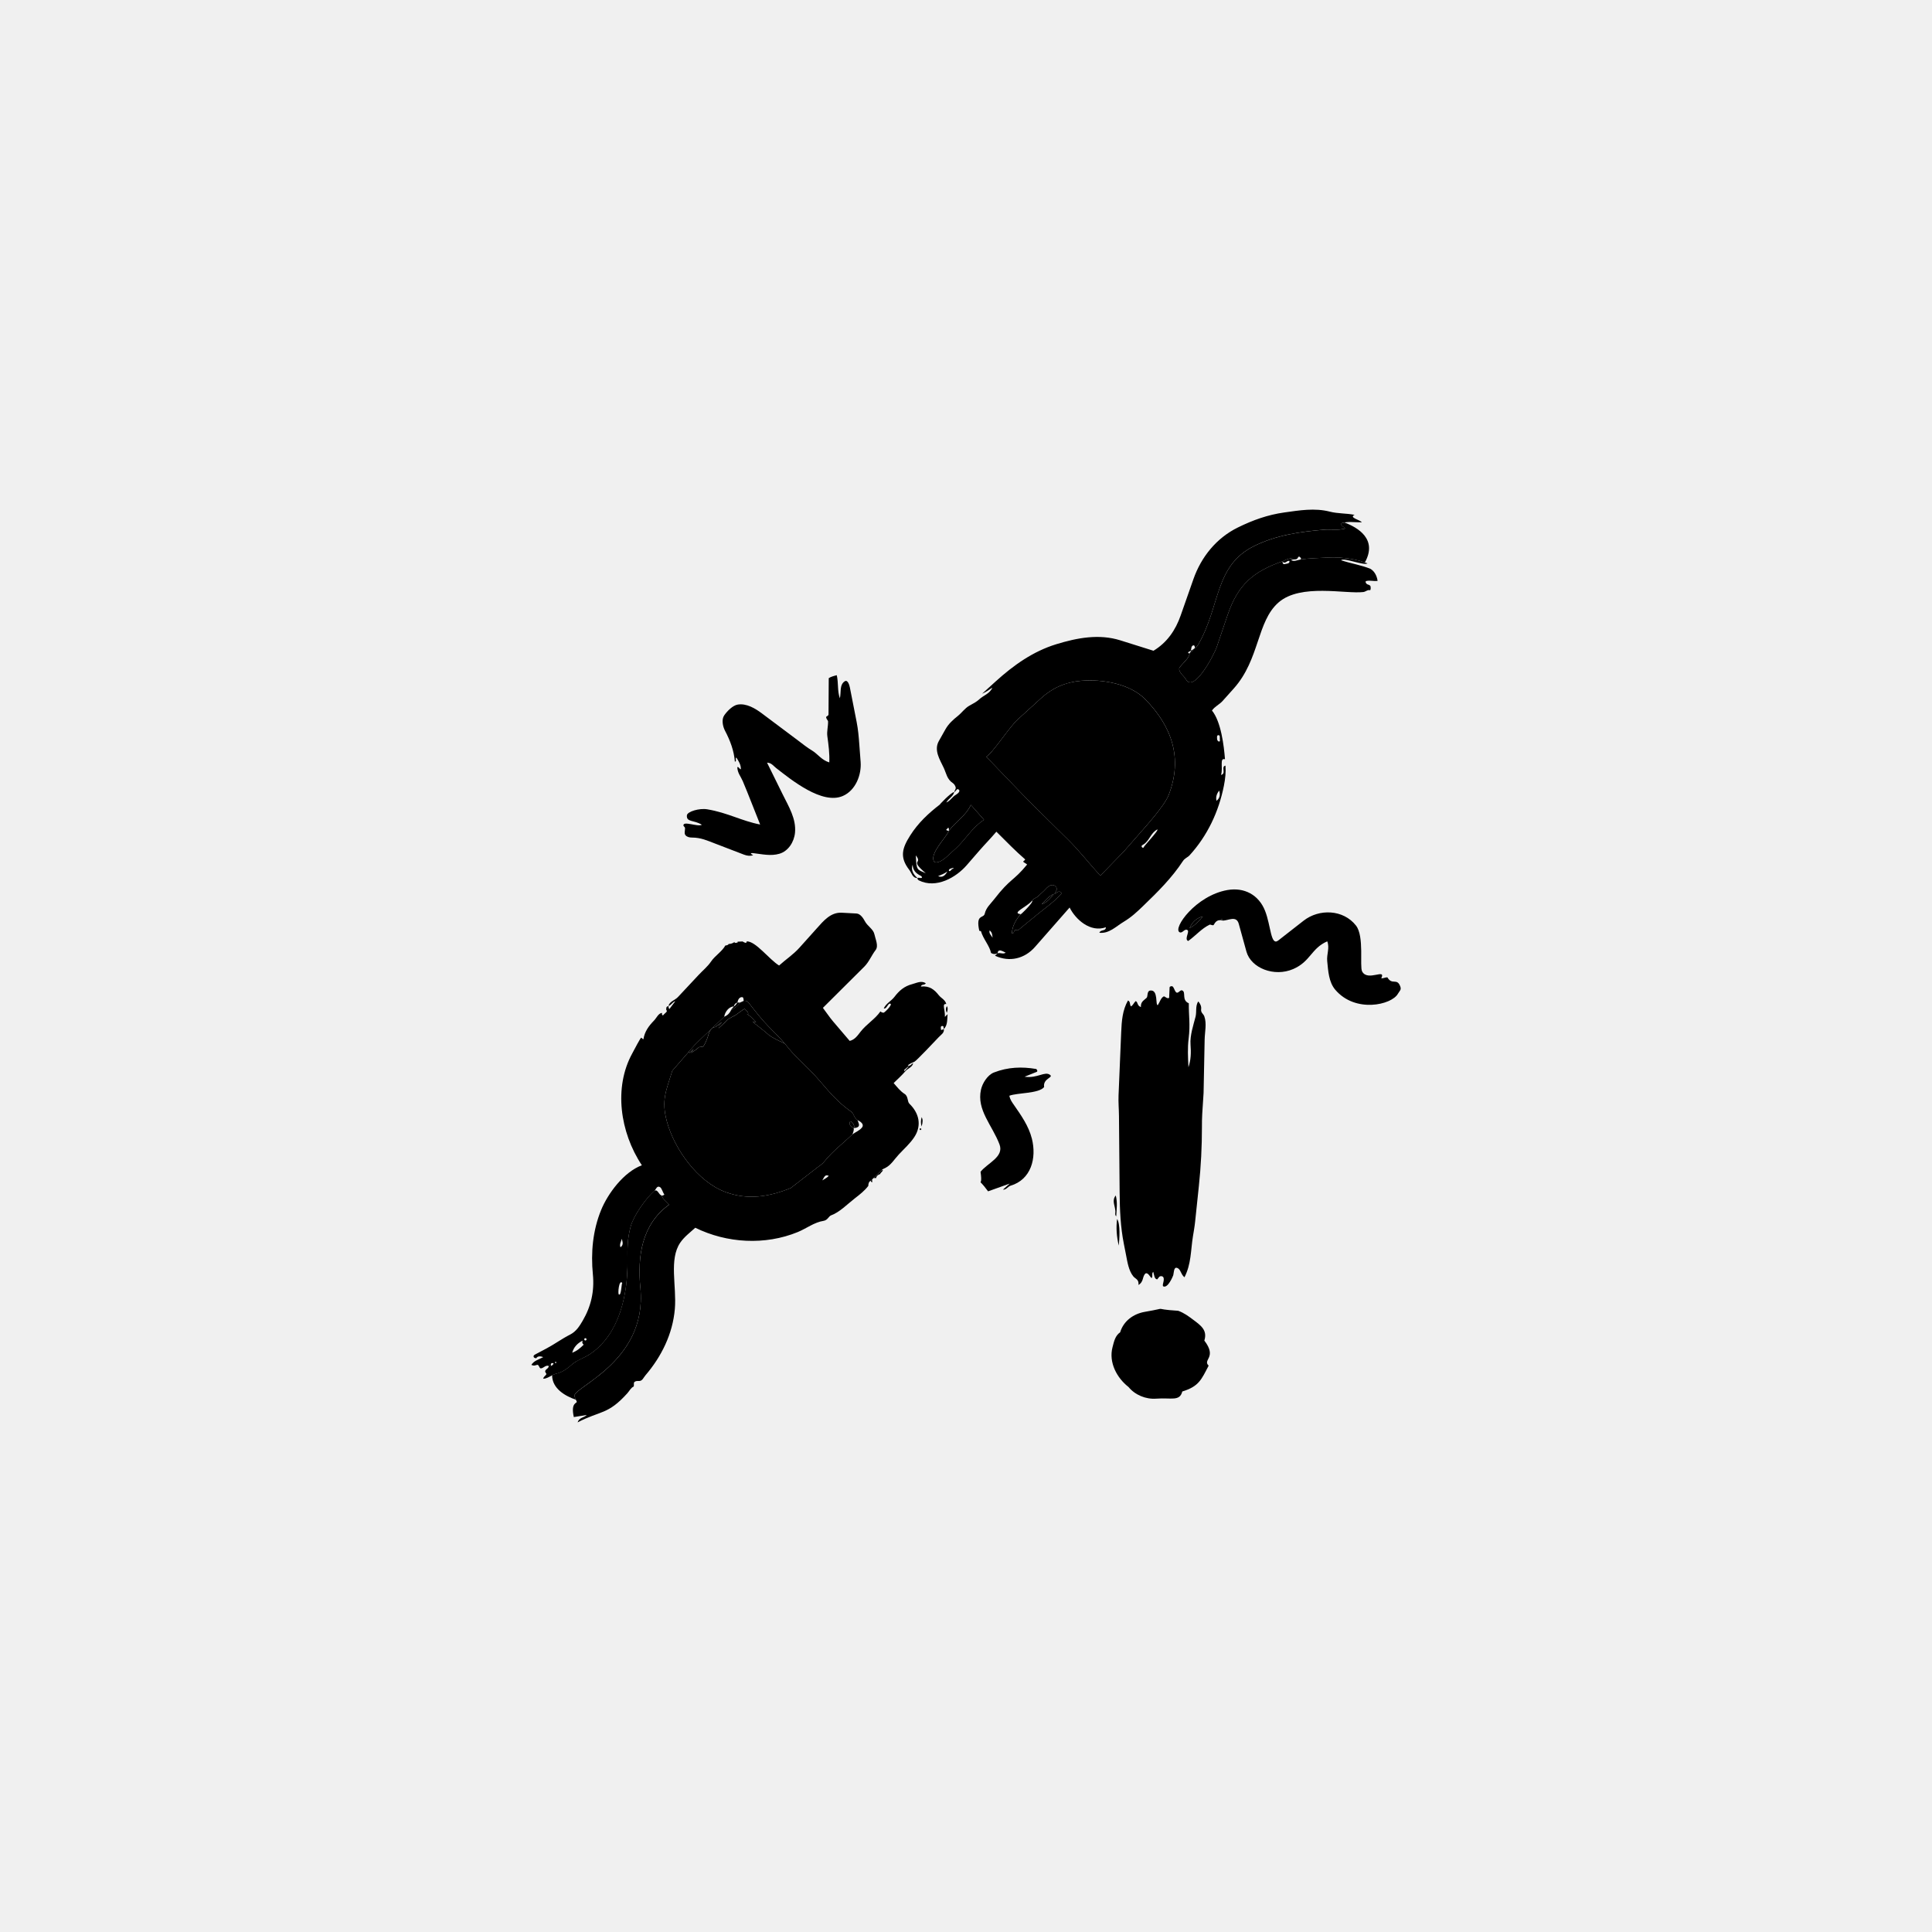
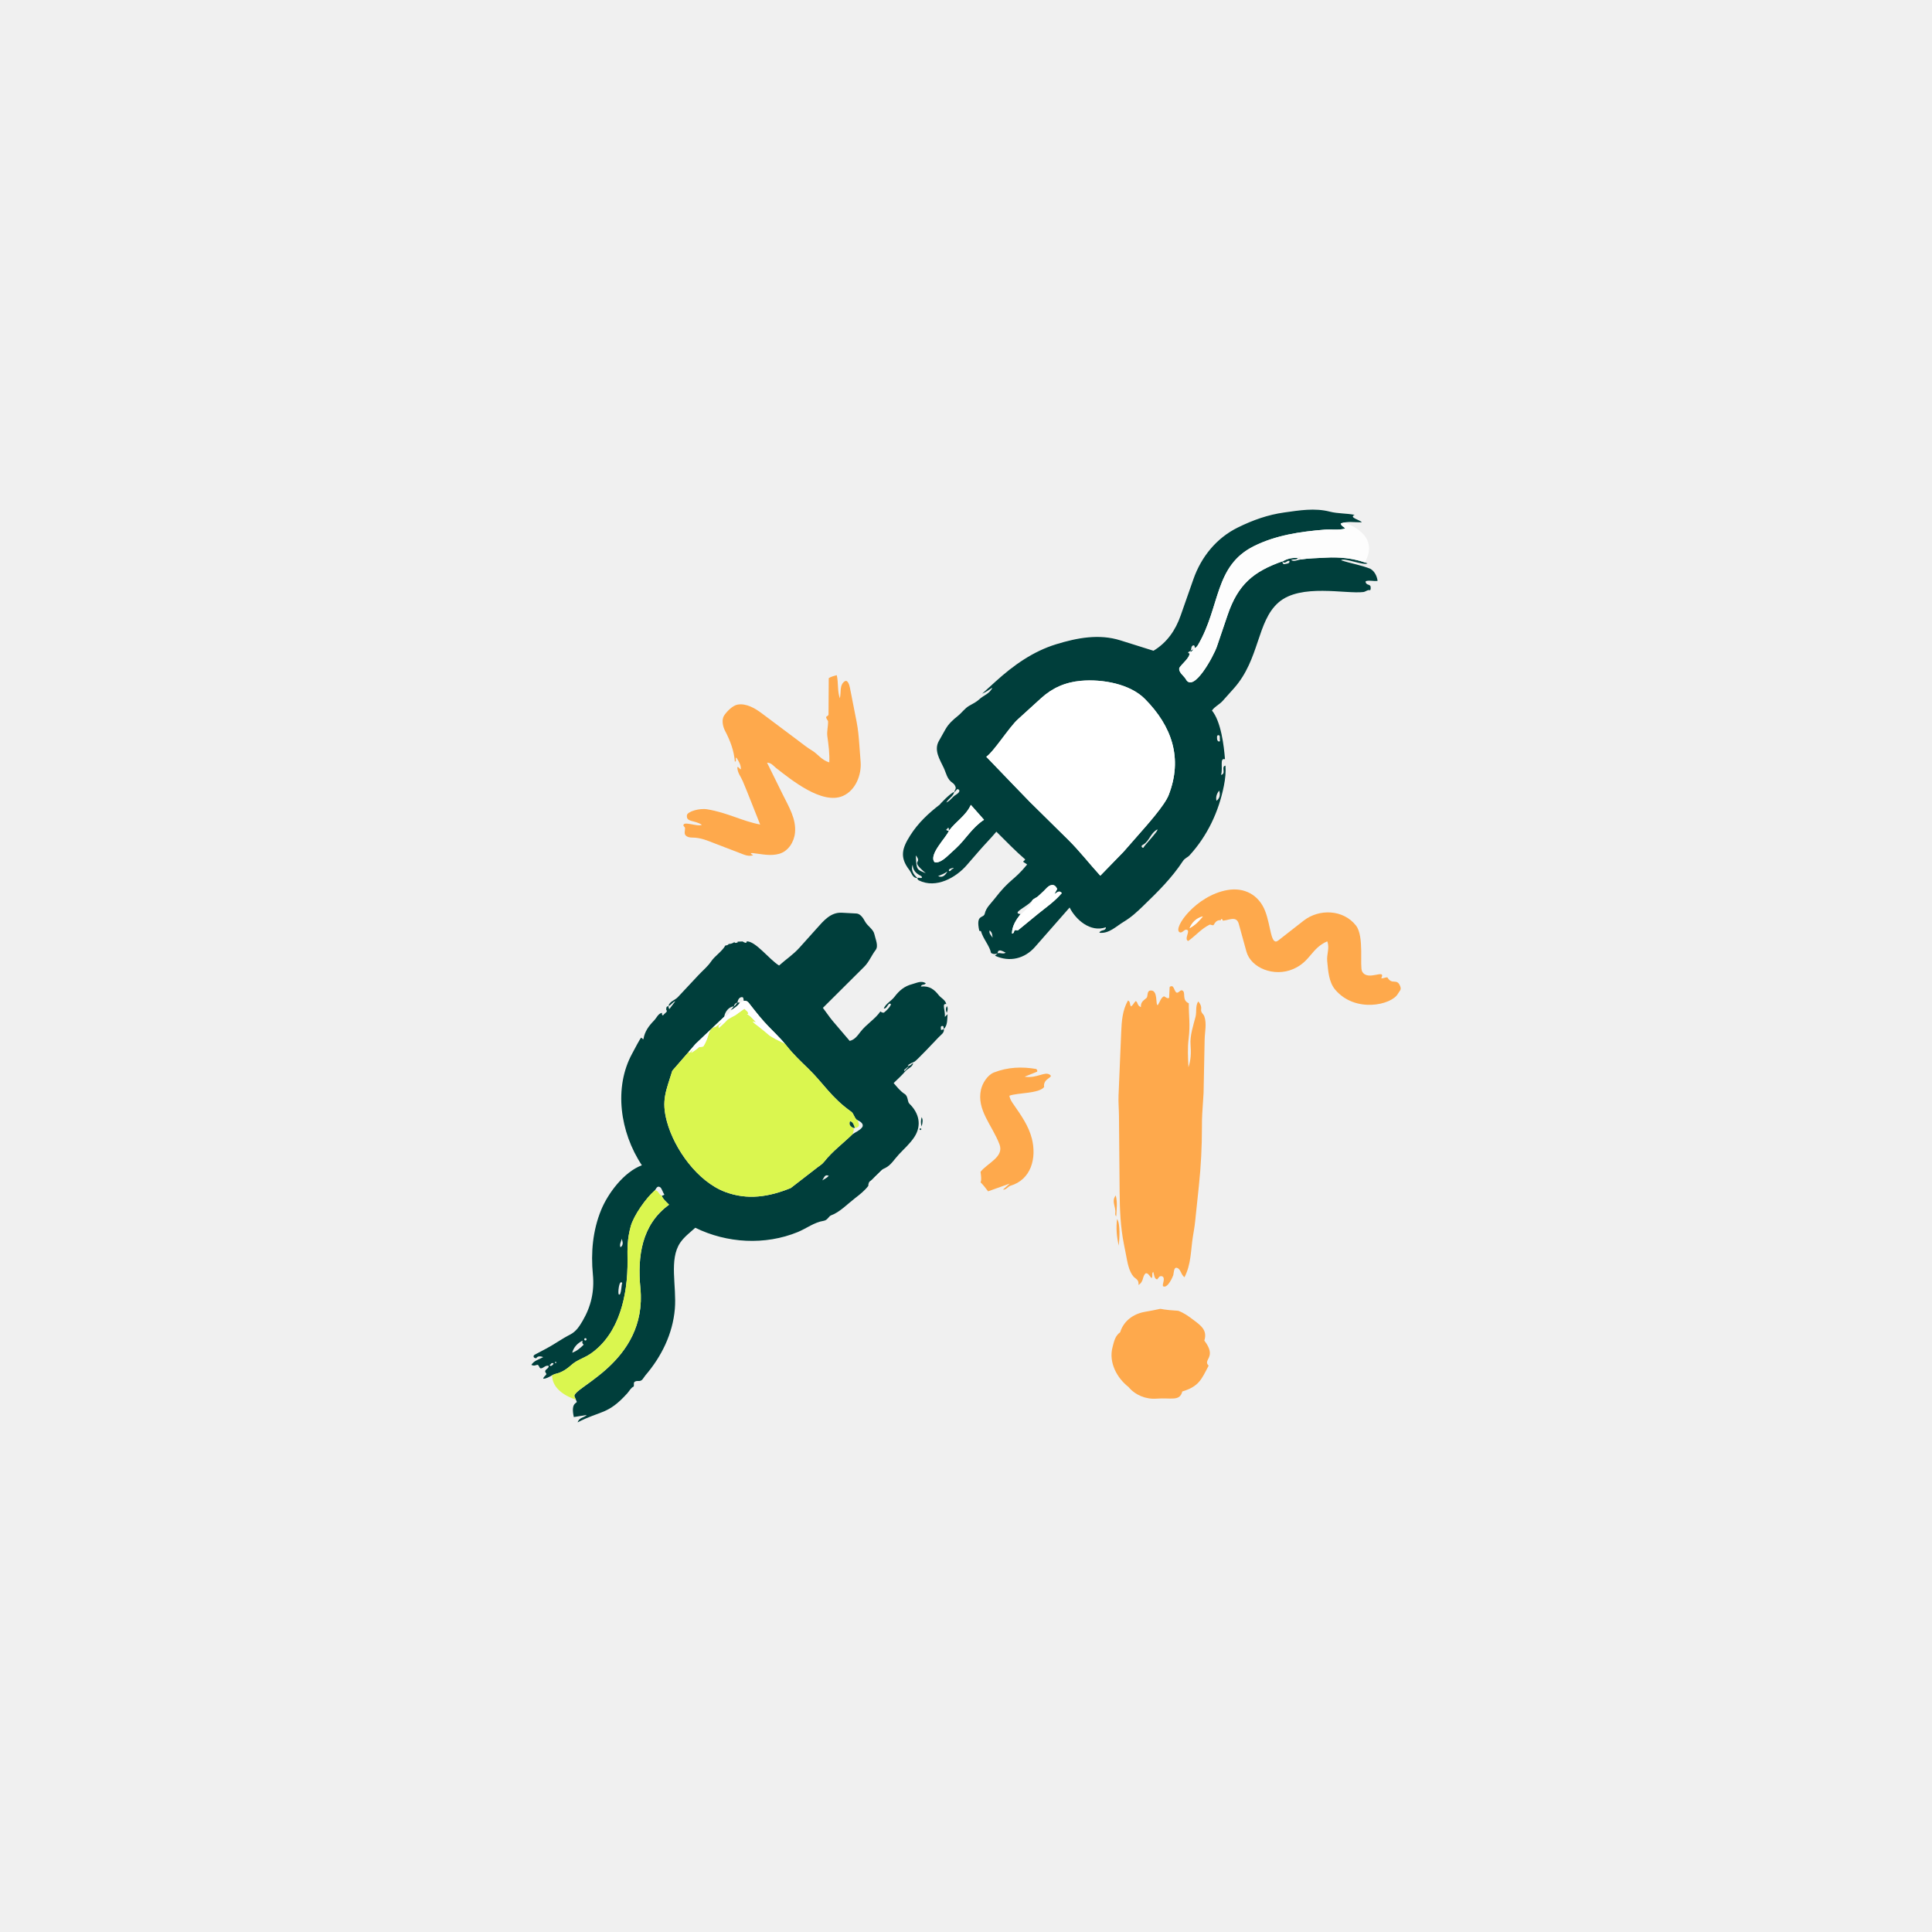
<svg xmlns="http://www.w3.org/2000/svg" id="Layer_1" data-name="Layer 1" viewBox="0 0 1000 1000">
  <defs>
-     
+     <style>
+       .cls-1 {
+         fill: #003e3b;
+       }
+ 
+       .cls-2 {
+         fill: #fff;
+       }
+ 
+       .cls-3 {
+         fill: #daf64f;
+       }
+ 
+       .cls-4 {
+         fill: #fea94c;
+       }
+ 
+       .cls-5 {
+         fill: #fdfdfd;
+       }
+     </style>
  </defs>
  <path class="cls-5" d="M451.5,611.91c-.45,0-.85-.34-.78-.81.26-.13.51-.44.72-.65,0,.49-.03.98.06,1.46Z" />
  <path class="cls-5" d="M455.54,607.72c-1.03.26-1.91.96-2.05,2.05h-1.37l4.1-4.01c2.04-.64-.58,1.29-.68,1.96Z" />
  <path class="cls-5" d="M632.77,476.45l-.82-.15c-.16-.87.97-.75.82.15Z" />
  <path class="cls-4" d="M607.27,660.06c-.09.33-2.66,6.73-5.07,5.8-1.01-.39.72-3.04-.01-4.69-.23-.52-1.07-.81-1.8-.54-.47.17-.93,1.12-1.45,1.58-1.51-.23-1.5-2.3-2.02-3.91-1.03.88,0,2.13-.84,3.26-.86-.64-1.74-2.86-3.07-2.49-1.89,1.49-.81,4.25-3.73,6.03.32-2.9-1.57-3.12-2.66-4.43-2.42-2.92-3.08-7.47-3.8-11.18l-1.14-5.8c-1.71-8.7-2.08-17.42-2.16-26.39l-.34-39.64c-.03-3.7-.37-7.09-.22-10.69l1.37-32.69c.24-5.74.63-11.38,3.52-16.44,1.49.77.64,2.14,1.59,3.08,1.2-.83,1.41-1.89,2.41-2.77,1.3.67.53,2.28,2.68,3.12-.18-2.77,1.48-3.4,2.95-4.79.74-.7.07-3.51,1.81-3.77,4.41-.66,2.6,7.68,3.98,7.55,1.11-1.66,1.55-3.8,3.16-4.56.73.15,1.7,1.4,2.71.8l.24-5.35c.03-.63.73-.65,1.01-.69,1.5-.22,1.57,4.17,3.38,3.22.77-.4,1.31-1.34,2.09-1.05,2.24.82-.48,5.01,3.47,6.67-.09,6.33.82,10.88-.09,18.22-.62,4.95-.36,9.72-.1,14.88,1.28-3.69,1.41-7.6,1.08-11.69-.38-4.72,1.54-10.35,2.58-14.38.69-2.66-.18-5.47,1.39-8,.85.82,1.75,2.49,1.52,3.95-.3,1.91,1.2,2.51,1.64,3.76,1.34,3.81.25,8.05.17,12.07l-.55,27.6-.7,10.86c-.14,2.2-.15,4.45-.15,6.7,0,10.34-.5,20.26-1.59,30.63l-1.94,18.45c-.28,2.71-.72,5.06-1.14,7.66-1.14,7.07-.84,14.29-4.38,21.11-2.13-1.76-1.89-4.55-4.11-4.92-1.42-.24-1.38,2.7-1.69,3.9Z" />
  <path class="cls-4" d="M363.28,426.91c-4.05-2.6-8.11-1.22-7.74-4.9.2-1.94,6.42-3.8,10.5-3.12,10.71,1.79,17.8,6.04,27.41,7.88l-4.68-11.81c-1.41-3.55-2.82-7.14-4.32-10.66-1.04-2.43-2.77-4.25-2.82-7.27,1-.1.95,1.04,1.85,1.14.03-2.44-1.13-4.11-2.36-6.11-.78.86.45,1.62-.74,2.25-.46-5.72-2.38-10.88-5.14-16.14-1.14-2.18-1.88-5.74-.37-7.92s4.39-5.13,6.98-5.56c4.45-.75,8.99,1.93,12.47,4.54l18.75,14.05c2.42,1.81,4.58,3.6,7.21,5.17,3.01,1.79,4.89,4.94,8.96,6.17.21-4.56-.39-9.02-1-13.49-.36-2.65.43-5.06.37-7.73-.01-.51-1.16-1.51-.96-2.31.11-.45,1.01-.33,1.19-1.32l.12-18.76c1.11-.75,2.77-1.18,4.16-1.52.93,4.27.23,8,1.58,11.95.77-2.78-.34-6.94,2.52-8.8,1.62-1.05,2.47,2.16,2.69,3.27l3.5,17.84c.77,3.95,1.07,7.58,1.37,11.62l.68,9.01c.5,6.63-2.53,14.67-9.16,17.59-10.74,4.73-26.72-8.33-34.61-14.46-1.44-1.12-2.37-2.69-4.67-2.76l8.12,16.46c3.1,6.27,7.02,12.59,6.36,19.74-.46,4.89-3.5,9.59-8.05,10.94s-9.14.19-13.83-.34c-1.43-.1-1.17.4.21,1.09-1.44.53-3.06.37-4.75-.28l-14.98-5.75c-3.94-1.51-7.36-3.09-11.87-3.09-1.22,0-2.52-.23-3.36-1.14s-.31-2.23-.29-3.7c0-.58-.79-.99-.83-1.36-.3-2.65,7.37.81,9.52-.41Z" />
  <path class="cls-4" d="M632.77,476.45c.15-.91-.98-1.02-.82-.15-2.05-.19-2.91.96-3.74,2.42-.34.6-1.62-.34-2.13-.1-4.17,2-7.15,5.64-11.05,8.43-2.26-.79.93-4.88-.44-5.67-1.55-.9-2.58,1.97-4.07,1.12-3.57-2.01,8.39-18.92,24.76-21.81,8.78-1.55,16.25,2.51,19.5,10.71,3.1,7.84,2.9,18.47,6.86,15.38l13.1-10.23c8.02-6.27,20.54-5.89,27.12,2.52,4.36,5.57,1.78,21.1,3.17,23.74,2.87,5.43,12.54-1.86,9.92,3.53,1.02.18,2-.53,3.18-.45,2.42,4.25,4.93.09,6.64,4.65.7,1.86-.34,2.27-1.21,3.83-3.26,5.81-22.07,10.12-32.44-2.09-3.37-3.98-3.65-9.7-4.16-14.83-.35-3.51,1.38-6.82.02-10.22-8.37,3.67-8.58,10.4-17.58,14.33-9.89,4.31-21.9-.51-24.25-9.02l-3.97-14.38c-1.27-4.61-5.74-1.46-8.39-1.69ZM615.71,480.44c3.2-1.74,4.86-3.76,6.89-6.09-3.41.81-5.65,3.14-6.89,6.09Z" />
  <path class="cls-4" d="M611.95,720.24c-1.35,5.26-5.66,3.11-13.48,3.7-5.44.41-10.99-1.92-14.35-6.03-5.98-4.66-10.38-12.7-8.26-20.68.75-2.83,1.33-5.86,3.93-7.64,1.78-5.89,6.88-9.57,12.81-10.59,14.05-2.42,1.96-1.5,17.25-.54,3.02,1.11,5.21,2.74,7.7,4.6,3.95,2.96,7.53,5.4,5.81,10.82,6.81,8.88-1.06,9.78,2.23,12.98-3.72,7.12-5,10.75-13.64,13.37Z" />
  <path class="cls-4" d="M534.08,589.27c2.58,10.21-.36,21.28-11.04,24.46-1.34.4-2.18,2.16-3.91,2.03l3.51-3.14-11.21,4.01c-6.67-8.99-2.45-.23-3.9-10.1,3.54-4.54,12.25-7.67,9.83-14.14-3.71-9.91-11.96-17.82-9.6-28.41.73-3.29,3.37-7.57,6.69-8.86,7.27-2.84,14.54-3.06,21.78-1.83.46.08,1.01,1.25.4,1.49l-6.31,2.53c6.67.97,10.47-3.03,13.2-.94,1.87,1.43-3.82,1.81-3.08,6.29-2.73,3.43-13.73,2.88-18,4.49.41,2.1,1.39,3.37,2.43,4.86,3.73,5.37,7.57,10.83,9.2,17.26Z" />
  <path class="cls-4" d="M578.21,630.95c1.75,2.53,1.22,10.46.86,13.78-1.08-4.6-1.47-9.16-.86-13.78Z" />
  <path class="cls-4" d="M577.76,629.56c-.98-.82-.19-2.05-.53-3.35-.23-2.45-1.77-4.94.29-7.44.91,3.65.47,6.58.24,10.78Z" />
  <path class="cls-1" d="M487.02,532.76c-.01-.77-.11-1.15.01-1.36.28-.45,1.19-.53,1.34.05.09.35-.09.76.17,1.11,1.92-1.74,1.71-4.72,1.92-7.62l-1.39,1.41c.19-3.94-1.71-7.01.73-6.66-.56-2.26-2.76-3.11-3.86-4.53-2.31-2.96-4.83-5.01-9.29-4.53.44-1.47,1.73-.46,2.55-1.7-2.33-1.52-4.74-.15-7.05.46-4.04,1.05-6.7,3.31-9.18,6.58-1.66,2.19-4.56,3.53-5.53,6.03,1.35.18,1.57-1.3,2.8-2.47,2.89-.59-2.31,4.62-2.9,4.65-.61.01-1.18-.28-1.65-.66-2.72,3.97-7.1,6.45-10.27,10.5-1.53,1.97-2.95,4.12-5.62,4.75l-8.58-10.06c-1.85-2.16-3.47-4.68-5.29-7.04l21.43-21.33c2.44-2.43,3.75-5.86,5.85-8.59,1.64-2.12-.08-5.61-.61-8.15-.57-2.71-3.56-4.17-4.94-6.77-.81-1.54-2.32-3.89-4.35-4l-7.63-.41c-5.75-.3-9.46,4.25-12.9,8.09l-9.05,10.09c-3.1,3.45-7.01,6.01-10.48,9.15-5.22-3.25-12.07-12.61-16.77-12.51.12.7-.4.91-.9.68-.46-.2-.88-.36-1.22-.62l-2.62.11c.28.47-.09.47-.45.55-.46.09-1.35.27-1.03-.44-.9.7-1.99,1.09-3.14,1.09-.17.61-1.17.74-1.68.78-1.8,3.22-5.32,5.23-7.38,8.27-1.85,2.72-4.29,4.63-6.56,7.08l-10.61,11.34c-1.63,1.74-4.47,2.28-4.88,4.68,1.81-.82,2.09-2.16,3.52-2.53l-3.08,4.07c-.61-.68-.25-1.2-.44-1.54-.41.1-.96.28-1.04.61-.09.43-.26,1.2-.01,1.49.63.72-.42,1.28-1.23,2.09-.76,1.14-1.27.42-1.05-.7-2,.29-2.75,2.54-4.21,4.04-2.6,2.64-4.84,5.67-5.42,9.57-.29.21-.88-.7-1.12-.75-.4-.11-3.63,6.23-4.7,8.18-9.6,17.51-6.38,40.7,5,57.85-9.41,3.53-17.58,14.61-21.08,23.13-4.34,10.6-5.38,22.06-4.27,33.42.84,8.66-.96,16.53-5.29,23.92-1.64,2.79-3.34,5.56-6.52,7.18-4.18,2.11-7.94,4.9-12.13,7.13l-5.81,3.08c-.62.33-1.2.68-.84,1.47.16.36.79.52,1.29.55.56-1.15,2.08-1.18,3.58-.57l-3.55,1.72c-.92.45-1.94,1.28-2.58,2.27,1.56.8,2.28.07,3.08-.01.88-.08.99,1.74,1.7,1.81,1.47.15,2.38-1.82,4.22-1.25.01,1.46-1.75,1.59-1.85,2.81-.03.56.74,1.12.6,1.5-.32.78-1.33,1.06-1.62,2.32,1.66.02,3.07-.97,4.62-1.76.25-.12.51-.25.76-.36.12-.06.25-.11.38-.16.04-.02.09-.03.13-.05.11-.05.23-.09.35-.12.15-.04.29-.09.45-.12,1.26-.29,2.38-.73,3.43-1.29,1.06-.55,2.01-1.23,2.96-1.96.62-.48,1.23-1,1.83-1.53.18-.16.36-.3.54-.45.55-.43,1.11-.8,1.71-1.15,2.35-1.39,4.98-2.32,7.37-3.96,2.75-1.89,5.13-4.11,7.19-6.59,1.03-1.24,1.99-2.55,2.87-3.91.29-.45.59-.91.86-1.37.55-.93,1.07-1.89,1.56-2.87.73-1.46,1.4-2.97,1.99-4.51.39-1.04.76-2.08,1.11-3.14.51-1.59.96-3.2,1.35-4.84.26-1.09.5-2.19.71-3.3s.39-2.22.56-3.33c.71-4.87.98-9.81.92-14.56-.08-6.27-.12-11.01,1.65-17.49,1.55-5.72,8.04-14.78,12.29-18.45.71-.61,1.28-2.93,2.91-1.87.93.6,1.29,2.58,2.18,3.74-.02.46-1,.59-1.33.66.61,1.75,2.18,3.07,3.8,4.69-14.21,10.28-16.42,26.74-14.85,43.15,1.9,19.66-7.53,32.72-16.95,41.37-.81.73-1.62,1.44-2.42,2.13-.27.22-.53.45-.8.66-.53.44-1.06.87-1.58,1.27-1.29,1.03-2.55,1.98-3.73,2.86-.47.35-.93.69-1.38,1.01-4.65,3.36-7.83,5.5-7.23,6.85l.74,1.68.4.9c.44.98-3.26.2-1.5,8.02l6.68-1.09c-1.44,1.52-3.85,1.2-4.73,3.84,11.97-6.21,15.6-3.81,25.74-15.06,1.08-1.19,1.83-2.85,3.27-3.49.3-.54-.06-1.84.3-2.22.73-.79,1.61-.63,2.62-.65,1.61-.03,2.17-1.74,3.16-2.9,8.33-9.71,14.15-21.49,15.25-34.39,1-11.82-3.13-25.62,2.79-34.31,2.05-3,4.91-5.12,7.79-7.72,16.38,8.04,36.09,9.17,53.04,2.23,4.52-1.86,8.47-5.04,13.39-5.81,2.09-.33,2.63-2.4,3.87-2.84,4.42-1.6,8.37-5.78,12.32-8.83,2.69-2.08,5.05-3.94,6.93-6.42.01-1.07.26-2.17,1.26-2.67.26-.12.52-.45.72-.65.19-.2.52-.52.69-.69l4.1-4.01c.84-.82,1.18-.82,2.08-1.28,2.95-1.49,4.61-4.46,6.94-6.95,2.81-3.03,5.86-5.67,8.08-9.09,3.9-6.03,2.4-12.36-2.61-17.21-1.11-1.08-.55-3.83-2.45-5.03-2.22-1.41-3.87-3.55-5.69-5.64,2.25-2.22,4.27-3.98,6.06-6.12,1.16-1.4,3.6-2.05,4.05-4.12-.97.18-1.28,1.71-2.85,1.11,1.19-.93,2.31-1.42,3.51-1.92.98-.43,10.75-10.78,12.52-12.66,1.28-1.37,3.05-2.27,2.68-4.3-.88.57-1.52.69-1.52.2ZM285.91,706.56c-.19.14-.3.46-.7.35-.83.02-.78-.72,0-.67-.13-.39.02-.76.96-.71.53.03.36.61-.26,1.03ZM287.6,705.55c-.18,0-.34-.16-.34-.35,0-.18.16-.34.34-.34.19,0,.35.16.35.34,0,.19-.16.35-.35.35ZM296.17,700.17c.87-3.08,2.77-4.88,5.36-6.27-.07.84-.43,1.2.57,2.12-1.71,1.69-3.43,3.23-5.93,4.15ZM303,693.83c-.33,0-.6-.27-.6-.6s.27-.59.6-.59.59.26.59.59-.27.6-.59.6ZM320.37,670.02c-.76.12.03-8.38,1.75-5.89-.43-.33-.52,6.78-1.75,5.89ZM321.18,645.59c-.74-1.56.43-2.95.63-4.41.37,1.47,1.15,3.09-.63,4.41ZM425.62,610.97c.97-1.58,1.36-3.33,3.35-2.35-1.03,1.14-2.25,1.63-3.35,2.35ZM446.27,583.47c-1.27,1.7-3.55,2.55-5.08,3.67-5.04,4.87-10.37,8.8-14.56,14.11-1.1,1.39-2.12,1.9-3.51,2.98l-13.84,10.7c-11.2,4.56-22.34,6.38-33.95,2-14.2-5.36-26.21-22.02-30.12-36.36-3.03-11.09-.44-15.85,2.77-26.35l8.52-9.81,3.57-4.11,14.78-14.02c.37-2.52,2.35-5.17,4.94-5.38.42-1.26,1.01-1.79,1.93-1.98.18-1.62,1.16-3.06,2.62-2.77.63.21.48,1.5.61,1.91,1.82-.27,2.42.8,3.22,1.81.18.24.37.47.55.7.65.82,1.28,1.63,1.92,2.44,1.57,1.98,3.15,3.93,4.88,5.85,2.73,3.03,5.67,5.79,8.41,8.75.34.36.68.72.99,1.08.44.47.86.95,1.26,1.44l.02.02c.39.46.79.95,1.17,1.43,3.39,4.28,7.09,7.74,11,11.54,7.97,7.74,11.75,14.85,22.27,22.33,1.33.93,1.69,3.79,3.26,4.39,1.51.57,3.47,2.13,2.35,3.61ZM468.27,554.33c-.48-.2-.34-.44-.11-.64l.73-.65c3.55-3.16.85-.35-.62,1.29Z" />
  <path class="cls-1" d="M383.03,518.92c-1.09,1.78-2.94,2.95-4.68,4.04.43-1.01,1.24-1.46,1.43-2.06.83-.14,1.43-1.43,1.93-1.98.42-.08.91.12,1.32,0Z" />
  <path class="cls-1" d="M477.02,583.07c-.43-1.48-.5-2.95.02-4.83.68,1.24.64,2.59-.02,4.83Z" />
  <path class="cls-1" d="M490.07,524.22c-.58-1.04-.64-2.37.04-3.45.58,1.04.5,1.76-.04,3.45Z" />
  <path class="cls-1" d="M616.29,337.48v-.68l1.37-.68c-.26.57-.85,1.13-1.37,1.37Z" />
  <path class="cls-1" d="M618.42,335.48c.03-.33.06-1.63-.78-1.44-1.26.29-.89,2.05-1.35,2.75-.2.31-.85.45-1.08.65-.5.46-.1.83.52.71.1,2.3-4.05,5.5-5.3,7.52-.63,2.26,2.49,4.25,3.35,5.86,3.94,7.4,14.42-11.98,16.09-16.9l5.54-16.32c5.4-15.91,13.4-22.49,28.39-27.79.08,1.99,1.05,1.43,1.76,1.33,1.1-.16,2-.3,1.86-1.49-1.42-.51-1.98,1.83-3.69.35,2.63-1.72,5.29-2.03,7.98-1.93-.56,1.23-2.07.4-3.47,1.11,1.63.98,3.36-.06,5.03-.32,4.14-.64,8.3-.66,12.8-.93,7.49-.44,15.04.35,21.75,2.97-1.89,1.3-12.32-3.17-13.67-1.62,5.43,1.78,10.46,2.48,15.23,4.46,1.98,1.21,3.28,3.46,3.66,6.21-2.25.29-3.79-.41-5.86.08-.81.19-.04,1.6.8,1.8.79.19,1.34.59,1.41,1,.08.45.19,1.68-.24,1.96-1.26-.37-2.33.79-3.46.93-9.18,1.14-32.47-4.56-43.9,5.38-11.34,9.86-9.68,29.45-23.19,44.55l-5.81,6.49c-1.67,1.86-3.99,2.77-5.48,4.92,4.7,5.72,6.21,18.27,6.74,25.22-2.95-.86-.89,4.21-2.04,8.11,2.89-.66-.23-4.3,2.29-4.81.25,3.32-.06,6.61-.8,10.35-2.64,13.44-8.58,26.02-17.82,36.11-.97,1.05-2.4,1.42-3.38,2.9-5.79,8.82-13.05,15.98-20.54,23.21-3.31,3.2-6.14,5.86-10.2,8.3-3.94,2.36-7.5,6.2-12.54,5.63.74-1.86,3.28-.59,3.39-2.84-8.12,2.87-15.73-4.1-18.78-10.22l-17.91,20.4c-5.33,6.07-13.13,8.06-20.72,4.54.48-.54.98-.84,1.44-1.24,1.31-.44,2.78.61,4.11-.32-1.17-.63-1.86-.94-2.44-1.09-1.05-.27-1.84.29-1.67,1.41-1.74.59-2.23.45-3.47-.16-.76-3.76-4.02-7.14-5.25-11.33l-.84-.16c-1.96-8.9,2.22-6.2,2.83-8.88.72-3.14,2.98-5.01,4.81-7.37,8.61-11.14,9.8-9.15,17.12-18.05-.65-.65-1.88-1.08-2-1.51-.08-.28.8-.53.99-1.15-5.07-4.37-9.32-8.8-14.91-14.34-3.14,3.71-5.88,6.44-8.76,9.75l-6.65,7.66c-5.35,6.16-15.73,12.33-24.79,7.76-1.12-.88-.75-1.57.56-1.24,1.25.24,1.49-.34.61-1.04-2.51-1.22-4.2-2.84-4.29-5.81-1.06,2.57.3,5.1,2.53,6.94-2.68.03-2.95-2.52-4.3-4.26-5.04-6.49-3.75-11.15.52-17.86,4.12-6.48,9.44-11.44,15.42-16.04-.85.65,5.74-6.32,7.32-6.38-.49,2.29-2.86,3.23-4.1,5.41,2.11-.82,2.99-2.85,4.97-3.99.91-.53,2.89-2.07,1.09-2.92-.62-.29-1.33,1.48-1.96,1.5.17-.81.94-1.52.77-2.39-.16-.77-.75-1.78-1.48-2.25-3.04-1.96-3.37-5.06-4.71-7.9-2.01-4.26-5.2-9.1-2.53-13.85l3.43-6.1c1.54-2.74,3.89-4.91,6.3-6.81,2.14-1.69,3.73-4.09,6.04-5.38,2.11-1.17,3.76-1.99,5.23-3.38,2.13-2,5.42-2.84,6.69-5.97-1.82,1.26-3.45,2.33-5.28,3.13l6.99-6.34c9.26-8.4,19.37-15.58,31.35-19.26,10.91-3.35,22.18-5.47,33.18-2.02l17.17,5.39c7.06-4.26,11.42-10.69,14.06-18.22l6.61-18.84c4.06-11.57,11.95-21.32,23.04-26.76,7.8-3.83,15.46-6.56,24-7.76,7.85-1.1,15.74-2.42,23.48-.44,4.31,1.11,8.44.79,12.94,1.69-3.31,1.36,3.05,2.65,3.68,3.85-4.09.08-7.21-.69-10.88.57.31,1.53,1.67,1.59,2.28,2.65-3.66,1-7.05.27-10.71.57-12.68,1.04-25.14,2.88-36.46,8.5-20.59,10.23-17.32,31.12-28.92,51.05-.5.86-1.04,1.43-1.73,1.77ZM569.51,453.26l12.07-12.41,7.61-8.68c4.11-4.69,13.58-15.19,15.7-20.63,7.45-19.12,1.64-35.68-12.22-49.71-7.79-7.89-22.09-10.42-33.16-9.45-7.99.7-14.72,3.61-20.65,9.01l-12.05,10.97c-4.49,4.09-12.49,16.79-16.3,19.33l13.86,14.41,8.74,9.03,19.65,19.38c5.97,5.89,10.81,12.21,16.76,18.74ZM631.43,383.57c-.19-1.77.29-3-.77-3.05s-.69,1.7-.65,2.3c.04.51.91,1.48,1.42.74ZM629.67,414.5c1.88-1.51,1.93-3.31,1.41-5.28-1.17,1.32-1.96,3.3-1.41,5.28ZM491.16,429.99l-.06-1.17c-.03-.48-.49-.42-.68-.02-.12.25-.75.52-.65.71.16.3.78.59,1.38.48-1.13,3.26-10.76,12.42-7.42,16.26,2.63.78,5.95-2.46,7.82-4.19l3.34-3.08c4.94-4.56,8.28-10.67,14.43-14.67l-6.82-7.71c-2.59,5.66-7.6,8.42-11.35,13.38ZM598.99,429.33c-3.45,1.89-3.99,5.68-6.94,7.64-.58.39-1.45.63-1.07,1.41.18.37.59.5,1.02.36-1.21.4,8.18-9.14,7-9.41ZM479.18,451.97c-8.77-7.42-1.34-4.47-5.15-9.22.34,7.91.53,7.22,5.15,9.22ZM492.84,449.85c1.71-.95.33-.69-.73-.28-.44.05-1.09.48-.97,1.1.07.34.61.23.84.02.16-.15.39-.56.85-.84ZM485.56,453.48c2.29,1.06,3.86-.56,4.78-2.39-1.59,1.16-3.07,1.65-4.78,2.39ZM534.13,466.24c-2.45,3.1-10.87,6.38-5.91,6.9-2.28,2.92-4.4,6.13-4.45,10.08,1.23-.09.9-1.16,1.43-1.68.34-.34,1.4.23,1.85-.14l9.7-7.96c4.37-3.59,9.02-6.67,12.86-11.2-1.64-1.7-2.51-.07-3.87.5l1.35-2.4c.24-.43-.79-1.86-1.58-2.11-2.33-.74-3.85,1.62-5.22,2.9l-2.78,2.59c-1.27,1.18-2.33,1.16-3.4,2.52ZM513.75,485.36c-.17-1.46-.16-2.79-1.53-3.78-.47,1.71.94,2.58,1.53,3.78Z" />
  <circle class="cls-1" cx="476.42" cy="584.46" r=".43" />
  <path class="cls-3" d="M444.61,582.15c.09,1.22-1.16,1.57-2.13,1.68-.47-1.29-.86-3.06-2.45-3.45-.84,1.95.6,3.03,1.87,3.43.13,1.17-.24,2.28-.71,3.33-5.04,4.87-10.37,8.8-14.56,14.11-1.1,1.39-2.12,1.9-3.51,2.98l-13.84,10.7c-11.2,4.56-22.34,6.38-33.95,2-14.2-5.36-26.21-22.02-30.12-36.36-3.03-11.09-.44-15.85,2.77-26.35l8.52-9.81.33.59,2.16-1.99-1.25,1.99s1.51-1,2.25-1.5c.75-.49,1.83-1.5,1.83-1.5,0,0,2.08-.17,2.25-.42.17-.25,1.57-2.25,2.67-6.16,1.08-3.91,3.5-3.82,3.5-3.82l3.41-2.5-.83,1.16-.83.51v1.41s3.99-3.58,4.24-4.07c.26-.51,4.48-2.67,4.48-2.67l4.02-2.91.74-.36c.21.3.59.75,1.09,1.14.84.63.73,1.56.73,1.56h-.73s1.2.37,3.3,2.68c.88.97,1.3,1.41,1.51,1.6-.36-.07-1.54-.28-1.82-.42l1.16,1.11s3.24,2.46,3.87,3.04c0,0,3.08,2.46,3.45,2.88s3.61,2.2,3.61,2.2l4.59,2.22c.39.46.79.95,1.17,1.43,3.39,4.28,7.09,7.74,11,11.54,7.97,7.74,11.75,14.85,22.27,22.33,1.33.93,1.69,3.79,3.26,4.39.18.78.62,1.57.69,2.3Z" />
  <path class="cls-5" d="M285.21,706.92c-.83.02-.77-.73,0-.68v.68Z" />
  <path class="cls-2" d="M569.51,453.26c-5.95-6.53-10.79-12.86-16.76-18.74l-19.65-19.38-8.74-9.03-13.86-14.41c3.81-2.55,11.81-15.25,16.3-19.33l12.05-10.97c5.93-5.4,12.66-8.31,20.65-9.01,11.07-.97,25.37,1.56,33.16,9.45,13.86,14.04,19.67,30.59,12.22,49.71-2.12,5.43-11.59,15.94-15.7,20.63l-7.61,8.68-12.07,12.41Z" />
  <path class="cls-2" d="M491.16,429.99c3.75-4.97,8.76-7.73,11.35-13.38l6.82,7.71c-6.16,4-9.49,10.11-14.43,14.67l-3.34,3.08c-1.87,1.73-5.19,4.96-7.82,4.19-3.34-3.84,6.29-12.99,7.42-16.26Z" />
  <path class="cls-2" d="M528.22,473.13c-1.58,2.03,7.47-6.58,5.91-6.9,1.07-1.36,2.13-1.33,3.4-2.52l2.78-2.59c1.37-1.28,2.89-3.64,5.22-2.9.79.25,1.82,1.68,1.58,2.11l-1.35,2.4c1.36-.57,2.23-2.21,3.87-.5-3.85,4.53-8.49,7.61-12.86,11.2l-9.7,7.96c-.46.38-1.51-.19-1.85.14-.53.52-.2,1.59-1.43,1.68.04-3.95,2.17-7.16,4.45-10.08ZM539.15,468.08c3.03-1.15,4.59-3.16,6.3-5.4-2.83,1.35-4.39,3.42-6.3,5.4Z" />
  <path class="cls-5" d="M615.71,480.44c1.24-2.95,3.48-5.28,6.89-6.09-2.02,2.33-3.69,4.34-6.89,6.09Z" />
  <path class="cls-1" d="M442.48,583.82c-.18.02-.42.04-.59-.02-1.28-.41-2.72-1.49-1.87-3.43,1.59.4,1.98,2.16,2.45,3.45Z" />
  <path class="cls-2" d="M539.15,468.08c1.91-1.98,3.48-4.05,6.3-5.4-1.72,2.24-3.27,4.25-6.3,5.4Z" />
  <path class="cls-5" d="M706.45,291.12c-6.36-2.22-13.41-2.88-20.39-2.47-4.5.27-8.66.29-12.8.93.34-.42.02-.93-.52-1.34-.49-.37-.8.04-1.03.55-2.66-.1-5.3.2-7.9,1.88,0-.04,0-.09-.01-.14-14.99,5.3-22.98,11.88-28.39,27.79l-5.54,16.32c-1.67,4.92-12.15,24.3-16.09,16.9-.86-1.61-3.98-3.59-3.35-5.85,1.25-2.02,5.4-5.21,5.3-7.52-.01-.22.36-.59.56-.68.52-.24,1.1-.8,1.37-1.37.15-.2.53-.51.76-.63.68-.34,1.23-.91,1.73-1.77,11.6-19.93,8.33-40.82,28.92-51.05,11.31-5.62,23.78-7.47,36.45-8.5,3.66-.3,7.05.43,10.71-.57-.61-1.06-1.98-1.12-2.28-2.65.66-.23,1.3-.39,1.94-.5,6.94,2.58,17.25,8.63,10.56,20.68Z" />
  <path class="cls-3" d="M331.47,666.69c3.72,38.55-36.09,51.65-34.1,56.14l.74,1.68c-5.6-1.95-12.28-5.73-12.35-12.69.66-.34,1.34-.64,2.08-.81,3.36-.78,5.78-2.66,8.23-4.79,2.82-2.45,6.43-3.36,9.61-5.55,14.95-10.3,19.33-30.65,19.12-48.42-.08-6.26-.12-11.02,1.65-17.5,1.56-5.71,8.05-14.78,12.29-18.45,1.86-.79,2.01,1.94,3.76,2.54.61,1.76,2.19,3.07,3.8,4.68-14.2,10.29-16.42,26.74-14.84,43.16Z" />
  <path class="cls-2" d="M406.21,540.16l-4.59-2.22s-3.24-1.79-3.61-2.2-3.45-2.88-3.45-2.88c-.63-.57-3.87-3.04-3.87-3.04l-1.16-1.11c.28.14,1.46.35,1.82.42-.2-.19-.63-.63-1.51-1.6-2.09-2.31-3.3-2.68-3.3-2.68h.73s.11-.93-.73-1.56c-.51-.38-.88-.83-1.09-1.14l-.74.36-4.02,2.91s-4.22,2.16-4.48,2.67c-.25.49-4.24,4.07-4.24,4.07v-1.41l.83-.51.83-1.16-3.41,2.5s-2.42-.09-3.5,3.82c-1.09,3.91-2.5,5.92-2.67,6.16-.17.25-2.25.42-2.25.42,0,0-1.08,1-1.83,1.5-.74.5-2.25,1.5-2.25,1.5l1.25-1.99-2.16,1.99-.33-.59,3.57-4.11,14.78-14.02c1.8-.71,2.9-1.93,3.51-3.32,1.74-1.09,3.59-2.26,4.68-4.04.66-.2,1.28-.57,1.91-.86,1.82-.27,2.42.8,3.22,1.81.18.24.37.47.55.7.65.82,1.28,1.63,1.92,2.44,1.57,1.98,3.15,3.93,4.88,5.85,2.73,3.03,5.67,5.79,8.41,8.75.34.36.66.71.99,1.08.43.47.86.96,1.26,1.44l.02.02Z" />
</svg>
